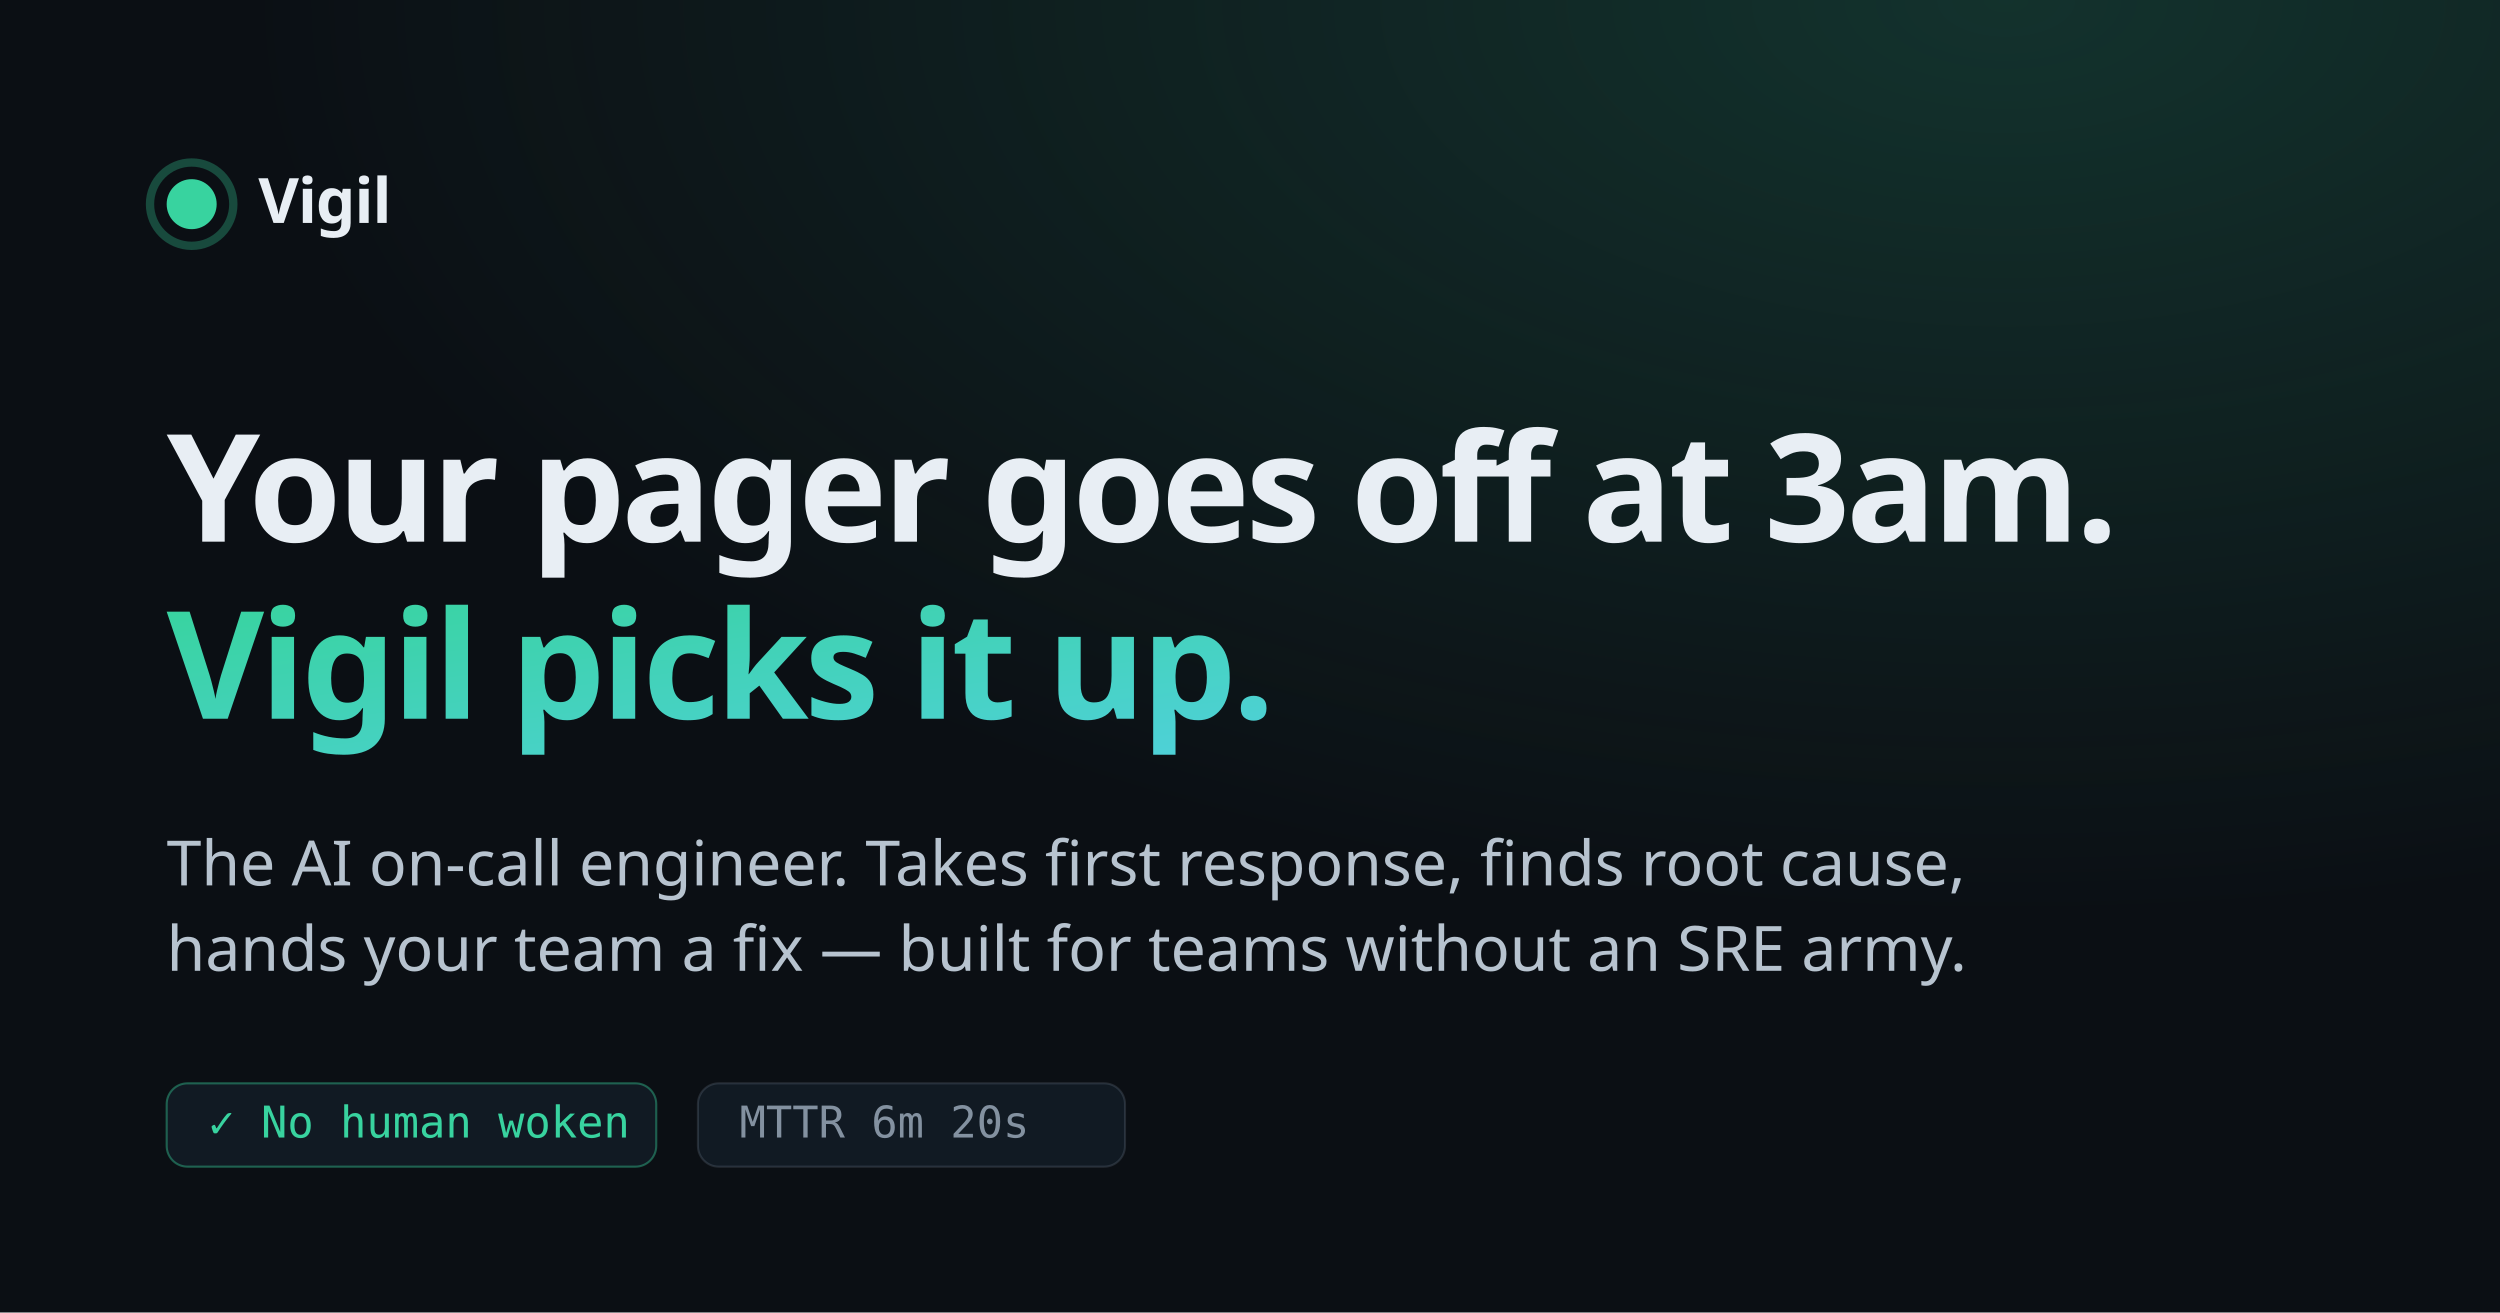
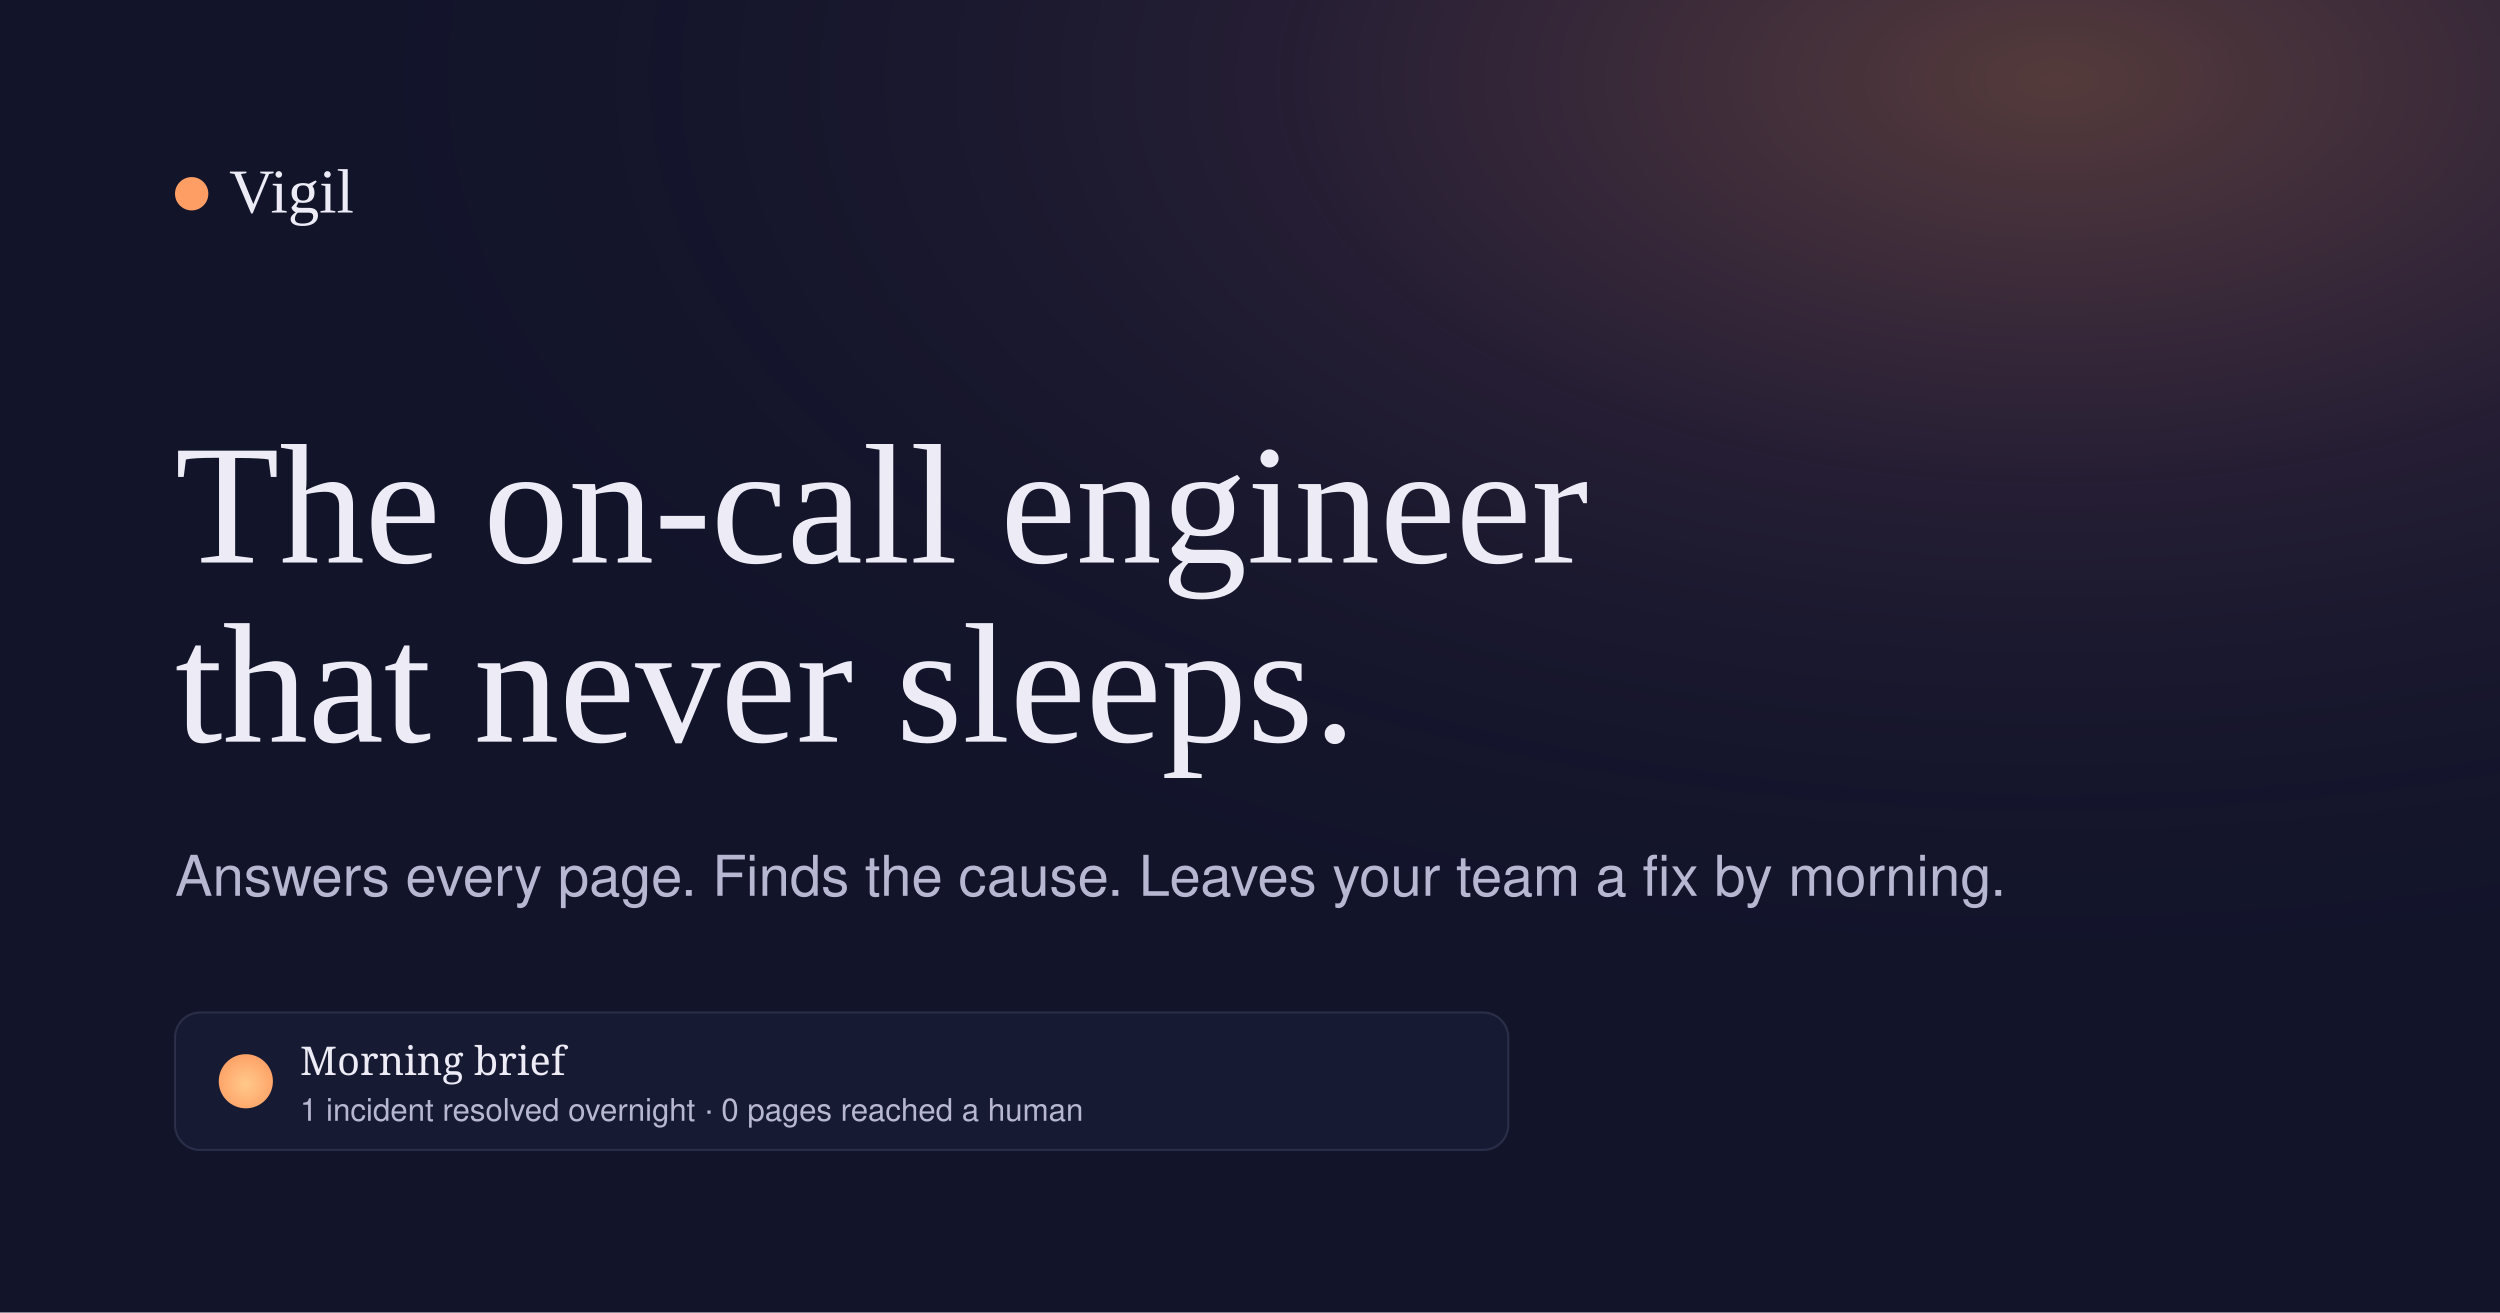
- <svg xmlns="http://www.w3.org/2000/svg" width="1200" height="630" viewBox="0 0 1200 630" font-family="'IBM Plex Sans',system-ui,sans-serif">
+ <svg xmlns="http://www.w3.org/2000/svg" width="1200" height="630" viewBox="0 0 1200 630">
  <defs>
-     <linearGradient id="g" x1="0" y1="0" x2="1" y2="1">
-       <stop offset="0" stop-color="#38d39f" />
-       <stop offset="1" stop-color="#4fd1d9" />
-     </linearGradient>
-     <radialGradient id="glow" cx="80%" cy="0%" r="70%">
-       <stop offset="0" stop-color="#38d39f" stop-opacity=".18" />
-       <stop offset="1" stop-color="#38d39f" stop-opacity="0" />
+     <radialGradient id="dawn" cx="82%" cy="6%" r="70%">
+       <stop offset="0" stop-color="#ff9e64" stop-opacity=".28" />
+       <stop offset="45%" stop-color="#f58a9b" stop-opacity=".08" />
+       <stop offset="100%" stop-color="#12142a" stop-opacity="0" />
+     </radialGradient>
+     <radialGradient id="sun" cx="50%" cy="55%" r="60%">
+       <stop offset="0" stop-color="#ffc98a" />
+       <stop offset="100%" stop-color="#ff9e64" />
    </radialGradient>
  </defs>
-   <rect width="1200" height="630" fill="#0b0f14" />
-   <rect width="1200" height="630" fill="url(#glow)" />
-   <g transform="translate(80,86)">
-     <circle cx="12" cy="12" r="12" fill="#38d39f" />
-     <circle cx="12" cy="12" r="20" fill="none" stroke="#38d39f" stroke-opacity=".3" stroke-width="4" />
-     <text x="44" y="21" fill="#e8eef4" font-size="30" font-weight="700" letter-spacing="-.5">Vigil</text>
+   <rect width="1200" height="630" fill="#12142a" />
+   <rect width="1200" height="630" fill="url(#dawn)" />
+   <g transform="translate(84,84)">
+     <circle cx="8" cy="9" r="8" fill="#ff9e64" />
+     <text x="26" y="18" fill="#edecf6" font-family="Georgia,'Times New Roman',serif" font-size="30">Vigil</text>
  </g>
-   <text x="80" y="260" fill="#e8eef4" font-size="72" font-weight="700" letter-spacing="-2" font-family="'Familjen Grotesk',system-ui,sans-serif">Your pager goes off at 3am.</text>
-   <text x="80" y="345" font-size="72" font-weight="700" letter-spacing="-2" fill="url(#g)" font-family="'Familjen Grotesk',system-ui,sans-serif">Vigil picks it up.</text>
-   <text x="80" y="425" fill="#b7c3cf" font-size="30">The AI on-call engineer. Takes first response, finds root cause,</text>
-   <text x="80" y="466" fill="#b7c3cf" font-size="30">hands your team a fix — built for teams without an SRE army.</text>
-   <g transform="translate(80,520)" font-family="'IBM Plex Mono',monospace" font-size="21">
-     <rect x="0" y="0" width="235" height="40" rx="10" fill="#111a23" stroke="#38d39f" stroke-opacity=".4" />
-     <text x="20" y="26" fill="#38d39f">✓ No human woken</text>
-     <rect x="255" y="0" width="205" height="40" rx="10" fill="#111a23" stroke="#9bafc3" stroke-opacity=".18" />
-     <text x="275" y="26" fill="#8391a0">MTTR 6m 20s</text>
+   <text x="84" y="270" fill="#edecf6" font-family="Georgia,'Times New Roman',serif" font-size="82">The on-call engineer</text>
+   <text x="84" y="356" fill="#edecf6" font-family="Georgia,'Times New Roman',serif" font-size="82">that never sleeps.</text>
+   <text x="84" y="430" fill="#b7b7d2" font-family="Helvetica,Arial,sans-serif" font-size="27">Answers every page. Finds the cause. Leaves your team a fix by morning.</text>
+   <g transform="translate(84,486)">
+     <rect x="0" y="0" width="640" height="66" rx="12" fill="#171a33" stroke="rgba(184,188,230,.14)" />
+     <circle cx="34" cy="33" r="13" fill="url(#sun)" />
+     <text x="60" y="30" fill="#edecf6" font-family="Georgia,serif" font-size="19">Morning brief</text>
+     <text x="60" y="52" fill="#b7b7d2" font-family="Helvetica,Arial,sans-serif" font-size="15">1 incident resolved overnight · 0 pages reached a human</text>
  </g>
</svg>
